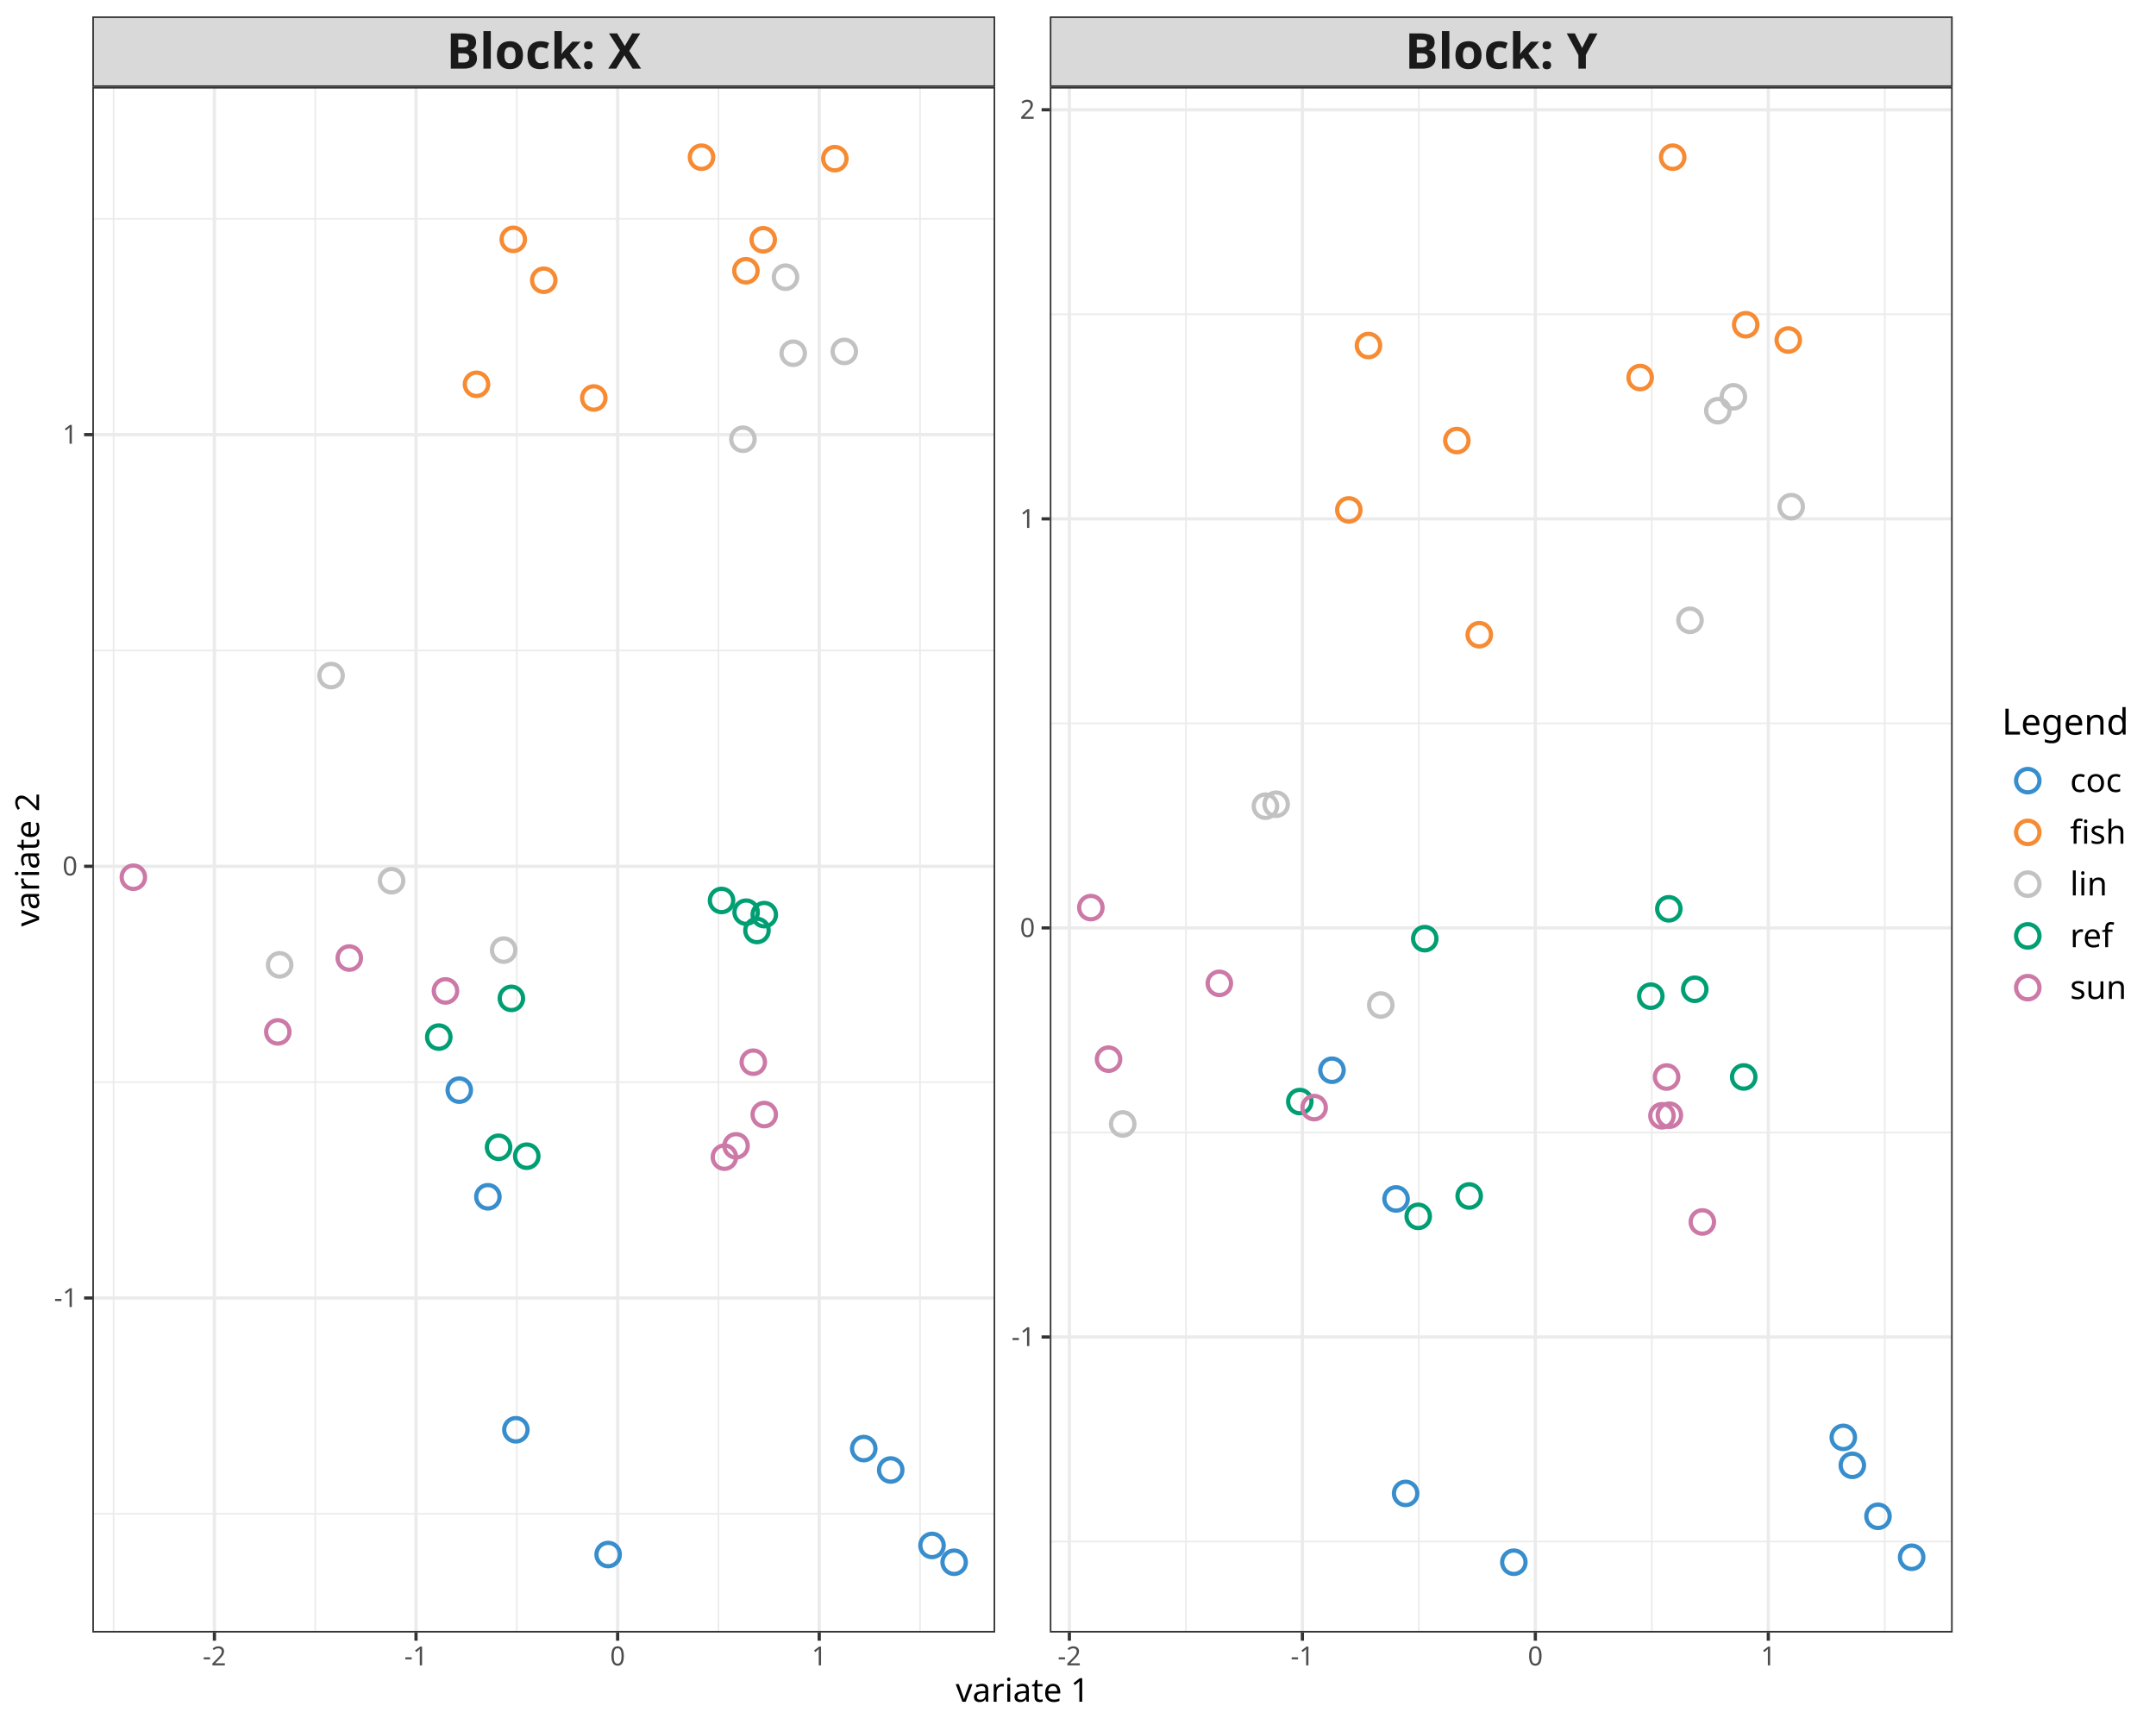
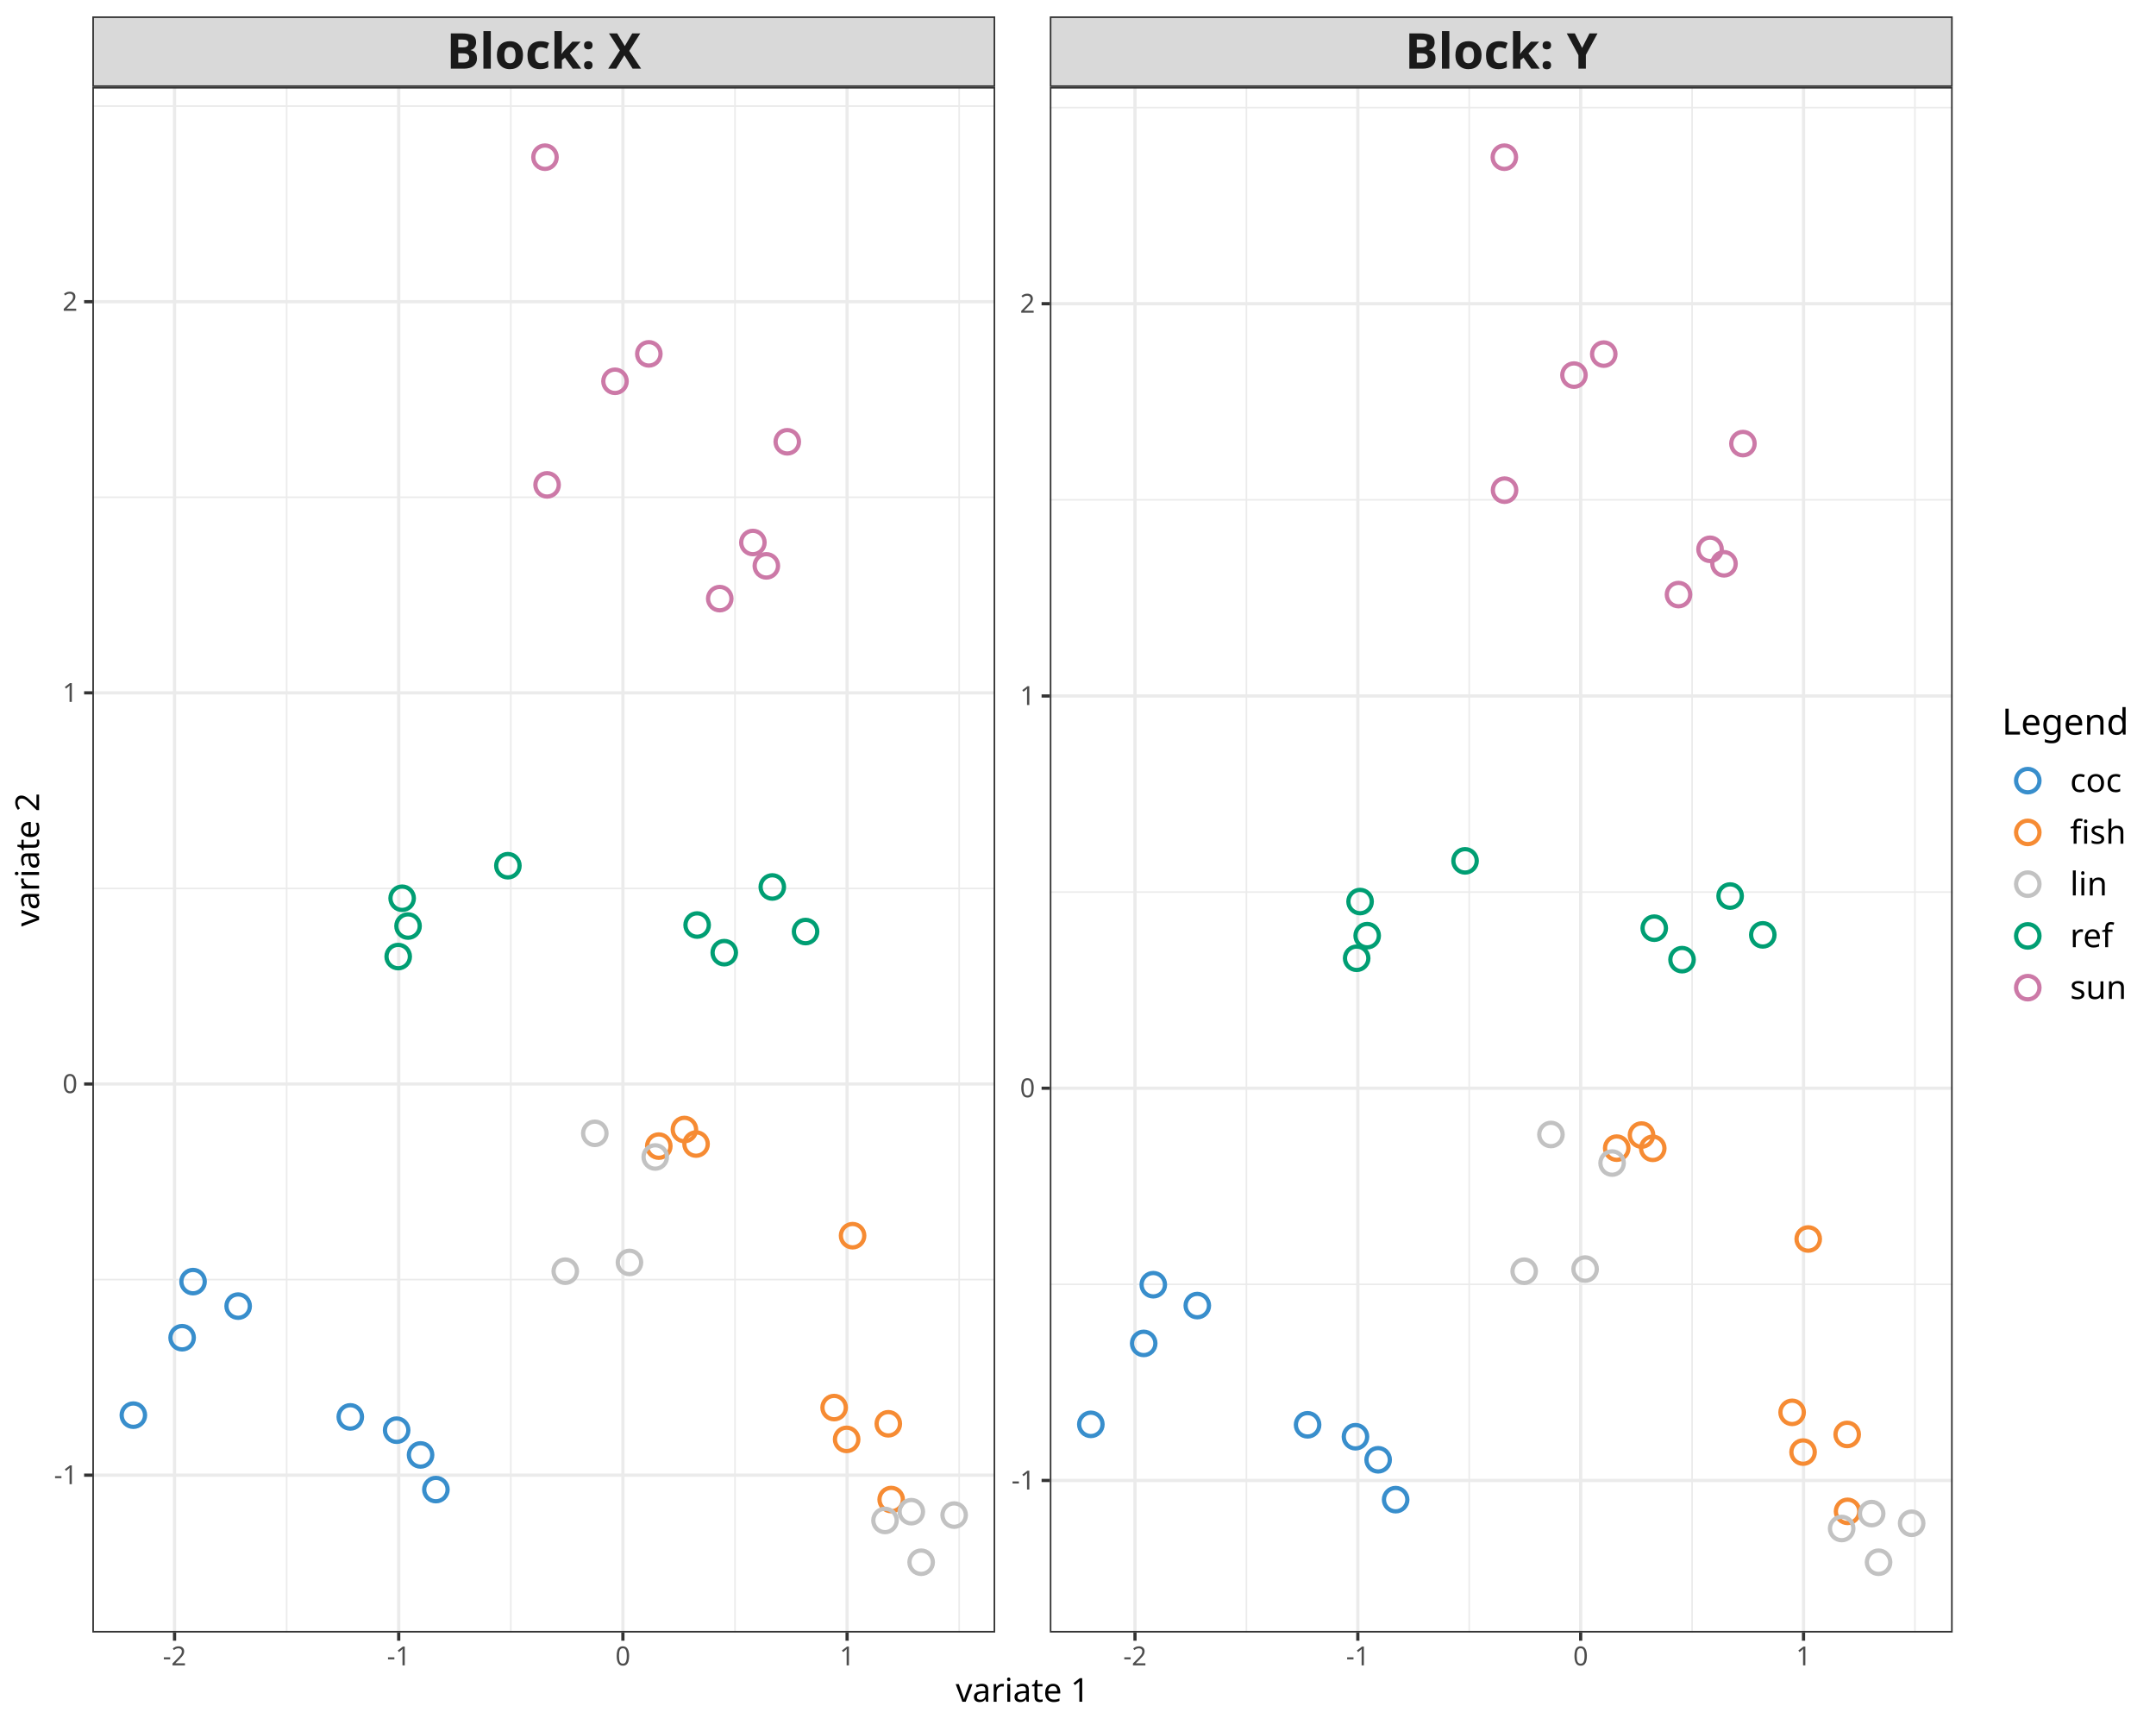
<svg xmlns="http://www.w3.org/2000/svg" class="svglite" data-engine-version="2.0" width="720.00pt" height="576.00pt" viewBox="0 0 720.00 576.00">
  <defs>
    <style type="text/css">
    .svglite line, .svglite polyline, .svglite polygon, .svglite path, .svglite rect, .svglite circle {
      fill: none;
      stroke: #000000;
      stroke-linecap: round;
      stroke-linejoin: round;
      stroke-miterlimit: 10.00;
    }
  </style>
  </defs>
  <rect width="100%" height="100%" style="stroke: none; fill: #FFFFFF;" />
  <defs>
    <clipPath id="cpMC4wMHw3MjAuMDB8MC4wMHw1NzYuMDA=">
      <rect x="0.00" y="0.00" width="720.00" height="576.00" />
    </clipPath>
  </defs>
  <g clip-path="url(#cpMC4wMHw3MjAuMDB8MC4wMHw1NzYuMDA=)">
    <rect x="0.00" y="0.00" width="720.00" height="576.00" style="stroke-width: 1.07; stroke: #FFFFFF; fill: #FFFFFF;" />
  </g>
  <defs>
    <clipPath id="cpMzAuODN8MzMyLjM1fDI5LjAzfDU0NS4xMQ==">
      <rect x="30.83" y="29.03" width="301.52" height="516.09" />
    </clipPath>
  </defs>
  <g clip-path="url(#cpMzAuODN8MzMyLjM1fDI5LjAzfDU0NS4xMQ==)">
    <rect x="30.83" y="29.03" width="301.52" height="516.09" style="stroke-width: 1.07; stroke: none; fill: #FFFFFF;" />
-     <polyline points="30.83,505.47 332.35,505.47 " style="stroke-width: 0.53; stroke: #EBEBEB; stroke-linecap: butt;" />
-     <polyline points="30.83,361.34 332.35,361.34 " style="stroke-width: 0.53; stroke: #EBEBEB; stroke-linecap: butt;" />
-     <polyline points="30.83,217.21 332.35,217.21 " style="stroke-width: 0.53; stroke: #EBEBEB; stroke-linecap: butt;" />
-     <polyline points="30.83,73.08 332.35,73.08 " style="stroke-width: 0.53; stroke: #EBEBEB; stroke-linecap: butt;" />
-     <polyline points="37.94,545.11 37.94,29.03 " style="stroke-width: 0.53; stroke: #EBEBEB; stroke-linecap: butt;" />
-     <polyline points="105.27,545.11 105.27,29.03 " style="stroke-width: 0.53; stroke: #EBEBEB; stroke-linecap: butt;" />
-     <polyline points="172.59,545.11 172.59,29.03 " style="stroke-width: 0.53; stroke: #EBEBEB; stroke-linecap: butt;" />
-     <polyline points="239.92,545.11 239.92,29.03 " style="stroke-width: 0.53; stroke: #EBEBEB; stroke-linecap: butt;" />
-     <polyline points="307.25,545.11 307.25,29.03 " style="stroke-width: 0.53; stroke: #EBEBEB; stroke-linecap: butt;" />
-     <polyline points="30.83,433.41 332.35,433.41 " style="stroke-width: 1.07; stroke: #EBEBEB; stroke-linecap: butt;" />
-     <polyline points="30.83,289.27 332.35,289.27 " style="stroke-width: 1.07; stroke: #EBEBEB; stroke-linecap: butt;" />
-     <polyline points="30.83,145.14 332.35,145.14 " style="stroke-width: 1.07; stroke: #EBEBEB; stroke-linecap: butt;" />
-     <polyline points="71.61,545.11 71.61,29.03 " style="stroke-width: 1.07; stroke: #EBEBEB; stroke-linecap: butt;" />
-     <polyline points="138.93,545.11 138.93,29.03 " style="stroke-width: 1.07; stroke: #EBEBEB; stroke-linecap: butt;" />
-     <polyline points="206.26,545.11 206.26,29.03 " style="stroke-width: 1.07; stroke: #EBEBEB; stroke-linecap: butt;" />
-     <polyline points="273.58,545.11 273.58,29.03 " style="stroke-width: 1.07; stroke: #EBEBEB; stroke-linecap: butt;" />
-     <circle cx="297.46" cy="490.85" r="3.91" style="stroke-width: 1.42; stroke: #388ECC;" />
-     <circle cx="311.25" cy="516.04" r="3.91" style="stroke-width: 1.42; stroke: #388ECC;" />
-     <circle cx="318.64" cy="521.65" r="3.91" style="stroke-width: 1.42; stroke: #388ECC;" />
-     <circle cx="288.45" cy="483.70" r="3.91" style="stroke-width: 1.42; stroke: #388ECC;" />
-     <circle cx="162.93" cy="399.62" r="3.91" style="stroke-width: 1.42; stroke: #388ECC;" />
-     <circle cx="153.38" cy="364.01" r="3.91" style="stroke-width: 1.42; stroke: #388ECC;" />
-     <circle cx="203.09" cy="519.08" r="3.91" style="stroke-width: 1.42; stroke: #388ECC;" />
-     <circle cx="172.28" cy="477.42" r="3.91" style="stroke-width: 1.42; stroke: #388ECC;" />
-     <circle cx="249.10" cy="90.41" r="3.91" style="stroke-width: 1.42; stroke: #F68B33;" />
-     <circle cx="234.27" cy="52.49" r="3.91" style="stroke-width: 1.42; stroke: #F68B33;" />
-     <circle cx="254.88" cy="80.07" r="3.91" style="stroke-width: 1.42; stroke: #F68B33;" />
-     <circle cx="278.80" cy="52.98" r="3.91" style="stroke-width: 1.42; stroke: #F68B33;" />
-     <circle cx="181.59" cy="93.58" r="3.91" style="stroke-width: 1.42; stroke: #F68B33;" />
-     <circle cx="171.41" cy="79.93" r="3.91" style="stroke-width: 1.42; stroke: #F68B33;" />
-     <circle cx="159.13" cy="128.33" r="3.91" style="stroke-width: 1.42; stroke: #F68B33;" />
-     <circle cx="198.30" cy="132.89" r="3.91" style="stroke-width: 1.42; stroke: #F68B33;" />
-     <circle cx="264.89" cy="117.95" r="3.91" style="stroke-width: 1.42; stroke: #C2C2C2;" />
-     <circle cx="248.10" cy="146.67" r="3.91" style="stroke-width: 1.42; stroke: #C2C2C2;" />
-     <circle cx="281.96" cy="117.35" r="3.91" style="stroke-width: 1.42; stroke: #C2C2C2;" />
-     <circle cx="262.32" cy="92.56" r="3.91" style="stroke-width: 1.42; stroke: #C2C2C2;" />
-     <circle cx="130.77" cy="294.08" r="3.91" style="stroke-width: 1.42; stroke: #C2C2C2;" />
-     <circle cx="110.56" cy="225.58" r="3.91" style="stroke-width: 1.42; stroke: #C2C2C2;" />
-     <circle cx="168.20" cy="317.25" r="3.91" style="stroke-width: 1.42; stroke: #C2C2C2;" />
-     <circle cx="93.39" cy="322.18" r="3.91" style="stroke-width: 1.42; stroke: #C2C2C2;" />
-     <circle cx="252.79" cy="310.70" r="3.91" style="stroke-width: 1.42; stroke: #009E73;" />
-     <circle cx="240.96" cy="300.68" r="3.91" style="stroke-width: 1.42; stroke: #009E73;" />
-     <circle cx="255.23" cy="305.41" r="3.91" style="stroke-width: 1.42; stroke: #009E73;" />
-     <circle cx="249.17" cy="304.59" r="3.91" style="stroke-width: 1.42; stroke: #009E73;" />
-     <circle cx="170.78" cy="333.37" r="3.91" style="stroke-width: 1.42; stroke: #009E73;" />
-     <circle cx="175.91" cy="386.07" r="3.91" style="stroke-width: 1.42; stroke: #009E73;" />
-     <circle cx="146.53" cy="346.30" r="3.91" style="stroke-width: 1.42; stroke: #009E73;" />
-     <circle cx="166.50" cy="383.09" r="3.91" style="stroke-width: 1.42; stroke: #009E73;" />
-     <circle cx="245.81" cy="382.61" r="3.91" style="stroke-width: 1.42; stroke: #CC79A7;" />
-     <circle cx="241.91" cy="386.39" r="3.91" style="stroke-width: 1.42; stroke: #CC79A7;" />
-     <circle cx="251.56" cy="354.68" r="3.91" style="stroke-width: 1.42; stroke: #CC79A7;" />
-     <circle cx="255.22" cy="372.17" r="3.91" style="stroke-width: 1.42; stroke: #CC79A7;" />
-     <circle cx="92.77" cy="344.56" r="3.91" style="stroke-width: 1.42; stroke: #CC79A7;" />
-     <circle cx="44.53" cy="292.92" r="3.91" style="stroke-width: 1.42; stroke: #CC79A7;" />
-     <circle cx="116.65" cy="319.90" r="3.91" style="stroke-width: 1.42; stroke: #CC79A7;" />
-     <circle cx="148.77" cy="330.88" r="3.91" style="stroke-width: 1.42; stroke: #CC79A7;" />
+     <polyline points="30.83,427.27 332.35,427.27 " style="stroke-width: 0.53; stroke: #EBEBEB; stroke-linecap: butt;" />
+     <polyline points="30.83,296.66 332.35,296.66 " style="stroke-width: 0.53; stroke: #EBEBEB; stroke-linecap: butt;" />
+     <polyline points="30.83,166.04 332.35,166.04 " style="stroke-width: 0.53; stroke: #EBEBEB; stroke-linecap: butt;" />
+     <polyline points="30.83,35.43 332.35,35.43 " style="stroke-width: 0.53; stroke: #EBEBEB; stroke-linecap: butt;" />
+     <polyline points="95.72,545.11 95.72,29.03 " style="stroke-width: 0.53; stroke: #EBEBEB; stroke-linecap: butt;" />
+     <polyline points="170.59,545.11 170.59,29.03 " style="stroke-width: 0.53; stroke: #EBEBEB; stroke-linecap: butt;" />
+     <polyline points="245.45,545.11 245.45,29.03 " style="stroke-width: 0.53; stroke: #EBEBEB; stroke-linecap: butt;" />
+     <polyline points="320.32,545.11 320.32,29.03 " style="stroke-width: 0.53; stroke: #EBEBEB; stroke-linecap: butt;" />
+     <polyline points="30.83,492.57 332.35,492.57 " style="stroke-width: 1.07; stroke: #EBEBEB; stroke-linecap: butt;" />
+     <polyline points="30.83,361.96 332.35,361.96 " style="stroke-width: 1.07; stroke: #EBEBEB; stroke-linecap: butt;" />
+     <polyline points="30.83,231.35 332.35,231.35 " style="stroke-width: 1.07; stroke: #EBEBEB; stroke-linecap: butt;" />
+     <polyline points="30.83,100.74 332.35,100.74 " style="stroke-width: 1.07; stroke: #EBEBEB; stroke-linecap: butt;" />
+     <polyline points="58.29,545.11 58.29,29.03 " style="stroke-width: 1.07; stroke: #EBEBEB; stroke-linecap: butt;" />
+     <polyline points="133.15,545.11 133.15,29.03 " style="stroke-width: 1.07; stroke: #EBEBEB; stroke-linecap: butt;" />
+     <polyline points="208.02,545.11 208.02,29.03 " style="stroke-width: 1.07; stroke: #EBEBEB; stroke-linecap: butt;" />
+     <polyline points="282.89,545.11 282.89,29.03 " style="stroke-width: 1.07; stroke: #EBEBEB; stroke-linecap: butt;" />
+     <circle cx="140.45" cy="485.82" r="3.91" style="stroke-width: 1.42; stroke: #388ECC;" />
+     <circle cx="132.46" cy="477.56" r="3.91" style="stroke-width: 1.42; stroke: #388ECC;" />
+     <circle cx="116.98" cy="473.12" r="3.91" style="stroke-width: 1.42; stroke: #388ECC;" />
+     <circle cx="145.57" cy="497.39" r="3.91" style="stroke-width: 1.42; stroke: #388ECC;" />
+     <circle cx="60.82" cy="446.68" r="3.91" style="stroke-width: 1.42; stroke: #388ECC;" />
+     <circle cx="79.53" cy="436.13" r="3.91" style="stroke-width: 1.42; stroke: #388ECC;" />
+     <circle cx="44.53" cy="472.54" r="3.91" style="stroke-width: 1.42; stroke: #388ECC;" />
+     <circle cx="64.47" cy="427.95" r="3.91" style="stroke-width: 1.42; stroke: #388ECC;" />
+     <circle cx="278.56" cy="470.01" r="3.91" style="stroke-width: 1.42; stroke: #F68B33;" />
+     <circle cx="296.65" cy="475.42" r="3.91" style="stroke-width: 1.42; stroke: #F68B33;" />
+     <circle cx="282.74" cy="480.63" r="3.91" style="stroke-width: 1.42; stroke: #F68B33;" />
+     <circle cx="297.61" cy="500.72" r="3.91" style="stroke-width: 1.42; stroke: #F68B33;" />
+     <circle cx="220.01" cy="382.70" r="3.91" style="stroke-width: 1.42; stroke: #F68B33;" />
+     <circle cx="232.45" cy="382.01" r="3.91" style="stroke-width: 1.42; stroke: #F68B33;" />
+     <circle cx="228.56" cy="377.16" r="3.91" style="stroke-width: 1.42; stroke: #F68B33;" />
+     <circle cx="284.72" cy="412.61" r="3.91" style="stroke-width: 1.42; stroke: #F68B33;" />
+     <circle cx="304.34" cy="504.77" r="3.91" style="stroke-width: 1.42; stroke: #C2C2C2;" />
+     <circle cx="295.55" cy="507.70" r="3.91" style="stroke-width: 1.42; stroke: #C2C2C2;" />
+     <circle cx="307.62" cy="521.65" r="3.91" style="stroke-width: 1.42; stroke: #C2C2C2;" />
+     <circle cx="318.64" cy="505.91" r="3.91" style="stroke-width: 1.42; stroke: #C2C2C2;" />
+     <circle cx="218.82" cy="386.33" r="3.91" style="stroke-width: 1.42; stroke: #C2C2C2;" />
+     <circle cx="210.21" cy="421.54" r="3.91" style="stroke-width: 1.42; stroke: #C2C2C2;" />
+     <circle cx="188.77" cy="424.47" r="3.91" style="stroke-width: 1.42; stroke: #C2C2C2;" />
+     <circle cx="198.64" cy="378.43" r="3.91" style="stroke-width: 1.42; stroke: #C2C2C2;" />
+     <circle cx="257.91" cy="296.17" r="3.91" style="stroke-width: 1.42; stroke: #009E73;" />
+     <circle cx="241.87" cy="318.11" r="3.91" style="stroke-width: 1.42; stroke: #009E73;" />
+     <circle cx="269.02" cy="311.06" r="3.91" style="stroke-width: 1.42; stroke: #009E73;" />
+     <circle cx="232.81" cy="308.88" r="3.91" style="stroke-width: 1.42; stroke: #009E73;" />
+     <circle cx="136.27" cy="309.22" r="3.91" style="stroke-width: 1.42; stroke: #009E73;" />
+     <circle cx="132.98" cy="319.41" r="3.91" style="stroke-width: 1.42; stroke: #009E73;" />
+     <circle cx="169.61" cy="289.07" r="3.91" style="stroke-width: 1.42; stroke: #009E73;" />
+     <circle cx="134.30" cy="299.94" r="3.91" style="stroke-width: 1.42; stroke: #009E73;" />
+     <circle cx="255.92" cy="188.95" r="3.91" style="stroke-width: 1.42; stroke: #CC79A7;" />
+     <circle cx="240.36" cy="199.89" r="3.91" style="stroke-width: 1.42; stroke: #CC79A7;" />
+     <circle cx="262.91" cy="147.52" r="3.91" style="stroke-width: 1.42; stroke: #CC79A7;" />
+     <circle cx="251.43" cy="181.15" r="3.91" style="stroke-width: 1.42; stroke: #CC79A7;" />
+     <circle cx="205.38" cy="127.32" r="3.91" style="stroke-width: 1.42; stroke: #CC79A7;" />
+     <circle cx="182.00" cy="52.49" r="3.91" style="stroke-width: 1.42; stroke: #CC79A7;" />
+     <circle cx="182.70" cy="161.90" r="3.91" style="stroke-width: 1.42; stroke: #CC79A7;" />
+     <circle cx="216.68" cy="118.16" r="3.91" style="stroke-width: 1.42; stroke: #CC79A7;" />
    <rect x="30.83" y="29.03" width="301.52" height="516.09" style="stroke-width: 1.07; stroke: #333333;" />
  </g>
  <g clip-path="url(#cpMC4wMHw3MjAuMDB8MC4wMHw1NzYuMDA=)">
</g>
  <defs>
    <clipPath id="cpMzUwLjU4fDY1Mi4xMHwyOS4wM3w1NDUuMTE=">
      <rect x="350.58" y="29.03" width="301.52" height="516.09" />
    </clipPath>
  </defs>
  <g clip-path="url(#cpMzUwLjU4fDY1Mi4xMHwyOS4wM3w1NDUuMTE=)">
    <rect x="350.58" y="29.03" width="301.52" height="516.09" style="stroke-width: 1.07; stroke: none; fill: #FFFFFF;" />
-     <polyline points="350.58,514.74 652.10,514.74 " style="stroke-width: 0.53; stroke: #EBEBEB; stroke-linecap: butt;" />
-     <polyline points="350.58,378.14 652.10,378.14 " style="stroke-width: 0.53; stroke: #EBEBEB; stroke-linecap: butt;" />
-     <polyline points="350.58,241.54 652.10,241.54 " style="stroke-width: 0.53; stroke: #EBEBEB; stroke-linecap: butt;" />
-     <polyline points="350.58,104.95 652.10,104.95 " style="stroke-width: 0.53; stroke: #EBEBEB; stroke-linecap: butt;" />
-     <polyline points="396.03,545.11 396.03,29.03 " style="stroke-width: 0.53; stroke: #EBEBEB; stroke-linecap: butt;" />
-     <polyline points="473.83,545.11 473.83,29.03 " style="stroke-width: 0.53; stroke: #EBEBEB; stroke-linecap: butt;" />
-     <polyline points="551.63,545.11 551.63,29.03 " style="stroke-width: 0.53; stroke: #EBEBEB; stroke-linecap: butt;" />
-     <polyline points="629.43,545.11 629.43,29.03 " style="stroke-width: 0.53; stroke: #EBEBEB; stroke-linecap: butt;" />
-     <polyline points="350.58,446.44 652.10,446.44 " style="stroke-width: 1.07; stroke: #EBEBEB; stroke-linecap: butt;" />
-     <polyline points="350.58,309.84 652.10,309.84 " style="stroke-width: 1.07; stroke: #EBEBEB; stroke-linecap: butt;" />
-     <polyline points="350.58,173.25 652.10,173.25 " style="stroke-width: 1.07; stroke: #EBEBEB; stroke-linecap: butt;" />
-     <polyline points="350.58,36.65 652.10,36.65 " style="stroke-width: 1.07; stroke: #EBEBEB; stroke-linecap: butt;" />
-     <polyline points="357.12,545.11 357.12,29.03 " style="stroke-width: 1.07; stroke: #EBEBEB; stroke-linecap: butt;" />
-     <polyline points="434.93,545.11 434.93,29.03 " style="stroke-width: 1.07; stroke: #EBEBEB; stroke-linecap: butt;" />
-     <polyline points="512.73,545.11 512.73,29.03 " style="stroke-width: 1.07; stroke: #EBEBEB; stroke-linecap: butt;" />
-     <polyline points="590.53,545.11 590.53,29.03 " style="stroke-width: 1.07; stroke: #EBEBEB; stroke-linecap: butt;" />
-     <circle cx="618.59" cy="489.29" r="3.91" style="stroke-width: 1.42; stroke: #388ECC;" />
-     <circle cx="627.16" cy="506.31" r="3.91" style="stroke-width: 1.42; stroke: #388ECC;" />
-     <circle cx="638.40" cy="519.99" r="3.91" style="stroke-width: 1.42; stroke: #388ECC;" />
-     <circle cx="615.57" cy="479.96" r="3.91" style="stroke-width: 1.42; stroke: #388ECC;" />
-     <circle cx="466.22" cy="400.34" r="3.91" style="stroke-width: 1.42; stroke: #388ECC;" />
-     <circle cx="444.82" cy="357.37" r="3.91" style="stroke-width: 1.42; stroke: #388ECC;" />
-     <circle cx="505.55" cy="521.65" r="3.91" style="stroke-width: 1.42; stroke: #388ECC;" />
-     <circle cx="469.41" cy="498.67" r="3.91" style="stroke-width: 1.42; stroke: #388ECC;" />
-     <circle cx="547.73" cy="126.07" r="3.91" style="stroke-width: 1.42; stroke: #F68B33;" />
-     <circle cx="558.60" cy="52.49" r="3.91" style="stroke-width: 1.42; stroke: #F68B33;" />
-     <circle cx="582.98" cy="108.44" r="3.91" style="stroke-width: 1.42; stroke: #F68B33;" />
-     <circle cx="597.20" cy="113.54" r="3.91" style="stroke-width: 1.42; stroke: #F68B33;" />
-     <circle cx="486.52" cy="147.11" r="3.91" style="stroke-width: 1.42; stroke: #F68B33;" />
-     <circle cx="457.00" cy="115.38" r="3.91" style="stroke-width: 1.42; stroke: #F68B33;" />
-     <circle cx="450.44" cy="170.26" r="3.91" style="stroke-width: 1.42; stroke: #F68B33;" />
-     <circle cx="494.01" cy="211.94" r="3.91" style="stroke-width: 1.42; stroke: #F68B33;" />
-     <circle cx="573.67" cy="137.14" r="3.91" style="stroke-width: 1.42; stroke: #C2C2C2;" />
-     <circle cx="564.38" cy="207.13" r="3.91" style="stroke-width: 1.42; stroke: #C2C2C2;" />
-     <circle cx="598.17" cy="169.18" r="3.91" style="stroke-width: 1.42; stroke: #C2C2C2;" />
-     <circle cx="578.86" cy="132.50" r="3.91" style="stroke-width: 1.42; stroke: #C2C2C2;" />
-     <circle cx="426.17" cy="268.54" r="3.91" style="stroke-width: 1.42; stroke: #C2C2C2;" />
-     <circle cx="422.59" cy="269.20" r="3.91" style="stroke-width: 1.42; stroke: #C2C2C2;" />
-     <circle cx="461.11" cy="335.59" r="3.91" style="stroke-width: 1.42; stroke: #C2C2C2;" />
-     <circle cx="374.93" cy="375.30" r="3.91" style="stroke-width: 1.42; stroke: #C2C2C2;" />
-     <circle cx="582.32" cy="359.61" r="3.91" style="stroke-width: 1.42; stroke: #009E73;" />
-     <circle cx="551.29" cy="332.63" r="3.91" style="stroke-width: 1.42; stroke: #009E73;" />
-     <circle cx="557.31" cy="303.46" r="3.91" style="stroke-width: 1.42; stroke: #009E73;" />
-     <circle cx="565.97" cy="330.33" r="3.91" style="stroke-width: 1.42; stroke: #009E73;" />
-     <circle cx="475.80" cy="313.43" r="3.91" style="stroke-width: 1.42; stroke: #009E73;" />
-     <circle cx="490.64" cy="399.35" r="3.91" style="stroke-width: 1.42; stroke: #009E73;" />
-     <circle cx="434.07" cy="367.82" r="3.91" style="stroke-width: 1.42; stroke: #009E73;" />
-     <circle cx="473.62" cy="406.15" r="3.91" style="stroke-width: 1.42; stroke: #009E73;" />
-     <circle cx="556.56" cy="359.63" r="3.91" style="stroke-width: 1.42; stroke: #CC79A7;" />
-     <circle cx="557.49" cy="372.38" r="3.91" style="stroke-width: 1.42; stroke: #CC79A7;" />
-     <circle cx="568.50" cy="408.03" r="3.91" style="stroke-width: 1.42; stroke: #CC79A7;" />
-     <circle cx="555.02" cy="372.57" r="3.91" style="stroke-width: 1.42; stroke: #CC79A7;" />
-     <circle cx="370.20" cy="353.67" r="3.91" style="stroke-width: 1.42; stroke: #CC79A7;" />
-     <circle cx="364.29" cy="303.06" r="3.91" style="stroke-width: 1.42; stroke: #CC79A7;" />
-     <circle cx="407.20" cy="328.35" r="3.91" style="stroke-width: 1.42; stroke: #CC79A7;" />
-     <circle cx="438.86" cy="369.84" r="3.91" style="stroke-width: 1.42; stroke: #CC79A7;" />
+     <polyline points="350.58,428.85 652.10,428.85 " style="stroke-width: 0.53; stroke: #EBEBEB; stroke-linecap: butt;" />
+     <polyline points="350.58,297.88 652.10,297.88 " style="stroke-width: 0.53; stroke: #EBEBEB; stroke-linecap: butt;" />
+     <polyline points="350.58,166.90 652.10,166.90 " style="stroke-width: 0.53; stroke: #EBEBEB; stroke-linecap: butt;" />
+     <polyline points="350.58,35.92 652.10,35.92 " style="stroke-width: 0.53; stroke: #EBEBEB; stroke-linecap: butt;" />
+     <polyline points="416.24,545.11 416.24,29.03 " style="stroke-width: 0.53; stroke: #EBEBEB; stroke-linecap: butt;" />
+     <polyline points="490.66,545.11 490.66,29.03 " style="stroke-width: 0.53; stroke: #EBEBEB; stroke-linecap: butt;" />
+     <polyline points="565.08,545.11 565.08,29.03 " style="stroke-width: 0.53; stroke: #EBEBEB; stroke-linecap: butt;" />
+     <polyline points="639.50,545.11 639.50,29.03 " style="stroke-width: 0.53; stroke: #EBEBEB; stroke-linecap: butt;" />
+     <polyline points="350.58,494.34 652.10,494.34 " style="stroke-width: 1.07; stroke: #EBEBEB; stroke-linecap: butt;" />
+     <polyline points="350.58,363.37 652.10,363.37 " style="stroke-width: 1.07; stroke: #EBEBEB; stroke-linecap: butt;" />
+     <polyline points="350.58,232.39 652.10,232.39 " style="stroke-width: 1.07; stroke: #EBEBEB; stroke-linecap: butt;" />
+     <polyline points="350.58,101.41 652.10,101.41 " style="stroke-width: 1.07; stroke: #EBEBEB; stroke-linecap: butt;" />
+     <polyline points="379.03,545.11 379.03,29.03 " style="stroke-width: 1.07; stroke: #EBEBEB; stroke-linecap: butt;" />
+     <polyline points="453.45,545.11 453.45,29.03 " style="stroke-width: 1.07; stroke: #EBEBEB; stroke-linecap: butt;" />
+     <polyline points="527.87,545.11 527.87,29.03 " style="stroke-width: 1.07; stroke: #EBEBEB; stroke-linecap: butt;" />
+     <polyline points="602.29,545.11 602.29,29.03 " style="stroke-width: 1.07; stroke: #EBEBEB; stroke-linecap: butt;" />
+     <circle cx="460.23" cy="487.44" r="3.91" style="stroke-width: 1.42; stroke: #388ECC;" />
+     <circle cx="452.66" cy="479.74" r="3.91" style="stroke-width: 1.42; stroke: #388ECC;" />
+     <circle cx="436.67" cy="475.76" r="3.91" style="stroke-width: 1.42; stroke: #388ECC;" />
+     <circle cx="466.08" cy="500.75" r="3.91" style="stroke-width: 1.42; stroke: #388ECC;" />
+     <circle cx="381.94" cy="448.58" r="3.91" style="stroke-width: 1.42; stroke: #388ECC;" />
+     <circle cx="399.84" cy="435.95" r="3.91" style="stroke-width: 1.42; stroke: #388ECC;" />
+     <circle cx="364.29" cy="475.61" r="3.91" style="stroke-width: 1.42; stroke: #388ECC;" />
+     <circle cx="385.14" cy="428.98" r="3.91" style="stroke-width: 1.42; stroke: #388ECC;" />
+     <circle cx="598.48" cy="471.60" r="3.91" style="stroke-width: 1.42; stroke: #F68B33;" />
+     <circle cx="616.87" cy="478.98" r="3.91" style="stroke-width: 1.42; stroke: #F68B33;" />
+     <circle cx="602.14" cy="484.87" r="3.91" style="stroke-width: 1.42; stroke: #F68B33;" />
+     <circle cx="617.00" cy="504.66" r="3.91" style="stroke-width: 1.42; stroke: #F68B33;" />
+     <circle cx="539.91" cy="383.38" r="3.91" style="stroke-width: 1.42; stroke: #F68B33;" />
+     <circle cx="551.94" cy="383.44" r="3.91" style="stroke-width: 1.42; stroke: #F68B33;" />
+     <circle cx="548.19" cy="379.01" r="3.91" style="stroke-width: 1.42; stroke: #F68B33;" />
+     <circle cx="603.86" cy="413.72" r="3.91" style="stroke-width: 1.42; stroke: #F68B33;" />
+     <circle cx="625.04" cy="505.41" r="3.91" style="stroke-width: 1.42; stroke: #C2C2C2;" />
+     <circle cx="615.03" cy="510.39" r="3.91" style="stroke-width: 1.42; stroke: #C2C2C2;" />
+     <circle cx="627.35" cy="521.65" r="3.91" style="stroke-width: 1.42; stroke: #C2C2C2;" />
+     <circle cx="638.40" cy="508.64" r="3.91" style="stroke-width: 1.42; stroke: #C2C2C2;" />
+     <circle cx="538.36" cy="388.36" r="3.91" style="stroke-width: 1.42; stroke: #C2C2C2;" />
+     <circle cx="529.35" cy="423.76" r="3.91" style="stroke-width: 1.42; stroke: #C2C2C2;" />
+     <circle cx="509.00" cy="424.48" r="3.91" style="stroke-width: 1.42; stroke: #C2C2C2;" />
+     <circle cx="517.94" cy="378.82" r="3.91" style="stroke-width: 1.42; stroke: #C2C2C2;" />
+     <circle cx="577.78" cy="299.20" r="3.91" style="stroke-width: 1.42; stroke: #009E73;" />
+     <circle cx="561.72" cy="320.44" r="3.91" style="stroke-width: 1.42; stroke: #009E73;" />
+     <circle cx="588.69" cy="312.16" r="3.91" style="stroke-width: 1.42; stroke: #009E73;" />
+     <circle cx="552.44" cy="309.93" r="3.91" style="stroke-width: 1.42; stroke: #009E73;" />
+     <circle cx="456.57" cy="312.43" r="3.91" style="stroke-width: 1.42; stroke: #009E73;" />
+     <circle cx="453.06" cy="319.98" r="3.91" style="stroke-width: 1.42; stroke: #009E73;" />
+     <circle cx="489.26" cy="287.45" r="3.91" style="stroke-width: 1.42; stroke: #009E73;" />
+     <circle cx="454.20" cy="301.04" r="3.91" style="stroke-width: 1.42; stroke: #009E73;" />
+     <circle cx="575.74" cy="188.26" r="3.91" style="stroke-width: 1.42; stroke: #CC79A7;" />
+     <circle cx="560.54" cy="198.54" r="3.91" style="stroke-width: 1.42; stroke: #CC79A7;" />
+     <circle cx="582.06" cy="148.12" r="3.91" style="stroke-width: 1.42; stroke: #CC79A7;" />
+     <circle cx="571.07" cy="183.42" r="3.91" style="stroke-width: 1.42; stroke: #CC79A7;" />
+     <circle cx="525.63" cy="125.25" r="3.91" style="stroke-width: 1.42; stroke: #CC79A7;" />
+     <circle cx="502.38" cy="52.49" r="3.91" style="stroke-width: 1.42; stroke: #CC79A7;" />
+     <circle cx="502.45" cy="163.67" r="3.91" style="stroke-width: 1.42; stroke: #CC79A7;" />
+     <circle cx="535.58" cy="118.24" r="3.91" style="stroke-width: 1.42; stroke: #CC79A7;" />
    <rect x="350.58" y="29.03" width="301.52" height="516.09" style="stroke-width: 1.07; stroke: #333333;" />
  </g>
  <g clip-path="url(#cpMC4wMHw3MjAuMDB8MC4wMHw1NzYuMDA=)">
</g>
  <defs>
    <clipPath id="cpMzAuODN8MzMyLjM1fDUuNDh8MjkuMDM=">
      <rect x="30.83" y="5.48" width="301.52" height="23.55" />
    </clipPath>
  </defs>
  <g clip-path="url(#cpMzAuODN8MzMyLjM1fDUuNDh8MjkuMDM=)">
    <rect x="30.83" y="5.48" width="301.52" height="23.55" style="stroke-width: 1.07; stroke: #333333; fill: #D9D9D9;" />
    <text x="181.59" y="22.93" text-anchor="middle" style="font-size: 16.50px; font-weight: bold; fill: #1A1A1A; font-family: sans;" textLength="60.54px" lengthAdjust="spacingAndGlyphs">Block: X</text>
  </g>
  <g clip-path="url(#cpMC4wMHw3MjAuMDB8MC4wMHw1NzYuMDA=)">
</g>
  <defs>
    <clipPath id="cpMzUwLjU4fDY1Mi4xMHw1LjQ4fDI5LjAz">
      <rect x="350.58" y="5.48" width="301.52" height="23.55" />
    </clipPath>
  </defs>
  <g clip-path="url(#cpMzUwLjU4fDY1Mi4xMHw1LjQ4fDI5LjAz)">
    <rect x="350.58" y="5.48" width="301.52" height="23.55" style="stroke-width: 1.07; stroke: #333333; fill: #D9D9D9;" />
    <text x="501.34" y="22.93" text-anchor="middle" style="font-size: 16.50px; font-weight: bold; fill: #1A1A1A; font-family: sans;" textLength="60.54px" lengthAdjust="spacingAndGlyphs">Block: Y</text>
  </g>
  <g clip-path="url(#cpMC4wMHw3MjAuMDB8MC4wMHw1NzYuMDA=)">
-     <polyline points="71.61,547.85 71.61,545.11 " style="stroke-width: 1.07; stroke: #333333; stroke-linecap: butt;" />
-     <polyline points="138.93,547.85 138.93,545.11 " style="stroke-width: 1.07; stroke: #333333; stroke-linecap: butt;" />
-     <polyline points="206.26,547.85 206.26,545.11 " style="stroke-width: 1.07; stroke: #333333; stroke-linecap: butt;" />
-     <polyline points="273.58,547.85 273.58,545.11 " style="stroke-width: 1.07; stroke: #333333; stroke-linecap: butt;" />
-     <text x="71.61" y="556.10" text-anchor="middle" style="font-size: 8.80px; fill: #4D4D4D; font-family: sans;" textLength="7.82px" lengthAdjust="spacingAndGlyphs">-2</text>
-     <text x="138.93" y="556.10" text-anchor="middle" style="font-size: 8.80px; fill: #4D4D4D; font-family: sans;" textLength="7.82px" lengthAdjust="spacingAndGlyphs">-1</text>
-     <text x="206.26" y="556.10" text-anchor="middle" style="font-size: 8.80px; fill: #4D4D4D; font-family: sans;" textLength="4.89px" lengthAdjust="spacingAndGlyphs">0</text>
-     <text x="273.58" y="556.10" text-anchor="middle" style="font-size: 8.80px; fill: #4D4D4D; font-family: sans;" textLength="4.89px" lengthAdjust="spacingAndGlyphs">1</text>
-     <polyline points="357.12,547.85 357.12,545.11 " style="stroke-width: 1.07; stroke: #333333; stroke-linecap: butt;" />
-     <polyline points="434.93,547.85 434.93,545.11 " style="stroke-width: 1.07; stroke: #333333; stroke-linecap: butt;" />
-     <polyline points="512.73,547.85 512.73,545.11 " style="stroke-width: 1.07; stroke: #333333; stroke-linecap: butt;" />
-     <polyline points="590.53,547.85 590.53,545.11 " style="stroke-width: 1.07; stroke: #333333; stroke-linecap: butt;" />
-     <text x="357.12" y="556.10" text-anchor="middle" style="font-size: 8.80px; fill: #4D4D4D; font-family: sans;" textLength="7.82px" lengthAdjust="spacingAndGlyphs">-2</text>
-     <text x="434.93" y="556.10" text-anchor="middle" style="font-size: 8.80px; fill: #4D4D4D; font-family: sans;" textLength="7.82px" lengthAdjust="spacingAndGlyphs">-1</text>
-     <text x="512.73" y="556.10" text-anchor="middle" style="font-size: 8.80px; fill: #4D4D4D; font-family: sans;" textLength="4.89px" lengthAdjust="spacingAndGlyphs">0</text>
-     <text x="590.53" y="556.10" text-anchor="middle" style="font-size: 8.80px; fill: #4D4D4D; font-family: sans;" textLength="4.89px" lengthAdjust="spacingAndGlyphs">1</text>
-     <text x="345.65" y="449.47" text-anchor="end" style="font-size: 8.80px; fill: #4D4D4D; font-family: sans;" textLength="7.82px" lengthAdjust="spacingAndGlyphs">-1</text>
-     <text x="345.65" y="312.87" text-anchor="end" style="font-size: 8.80px; fill: #4D4D4D; font-family: sans;" textLength="4.89px" lengthAdjust="spacingAndGlyphs">0</text>
-     <text x="345.65" y="176.27" text-anchor="end" style="font-size: 8.80px; fill: #4D4D4D; font-family: sans;" textLength="4.89px" lengthAdjust="spacingAndGlyphs">1</text>
-     <text x="345.65" y="39.68" text-anchor="end" style="font-size: 8.80px; fill: #4D4D4D; font-family: sans;" textLength="4.89px" lengthAdjust="spacingAndGlyphs">2</text>
-     <polyline points="347.84,446.44 350.58,446.44 " style="stroke-width: 1.07; stroke: #333333; stroke-linecap: butt;" />
-     <polyline points="347.84,309.84 350.58,309.84 " style="stroke-width: 1.07; stroke: #333333; stroke-linecap: butt;" />
-     <polyline points="347.84,173.25 350.58,173.25 " style="stroke-width: 1.07; stroke: #333333; stroke-linecap: butt;" />
-     <polyline points="347.84,36.65 350.58,36.65 " style="stroke-width: 1.07; stroke: #333333; stroke-linecap: butt;" />
-     <text x="25.90" y="436.44" text-anchor="end" style="font-size: 8.80px; fill: #4D4D4D; font-family: sans;" textLength="7.82px" lengthAdjust="spacingAndGlyphs">-1</text>
-     <text x="25.90" y="292.30" text-anchor="end" style="font-size: 8.80px; fill: #4D4D4D; font-family: sans;" textLength="4.89px" lengthAdjust="spacingAndGlyphs">0</text>
-     <text x="25.90" y="148.17" text-anchor="end" style="font-size: 8.80px; fill: #4D4D4D; font-family: sans;" textLength="4.89px" lengthAdjust="spacingAndGlyphs">1</text>
-     <polyline points="28.09,433.41 30.83,433.41 " style="stroke-width: 1.07; stroke: #333333; stroke-linecap: butt;" />
-     <polyline points="28.09,289.27 30.83,289.27 " style="stroke-width: 1.07; stroke: #333333; stroke-linecap: butt;" />
-     <polyline points="28.09,145.14 30.83,145.14 " style="stroke-width: 1.07; stroke: #333333; stroke-linecap: butt;" />
+     <polyline points="58.29,547.85 58.29,545.11 " style="stroke-width: 1.07; stroke: #333333; stroke-linecap: butt;" />
+     <polyline points="133.15,547.85 133.15,545.11 " style="stroke-width: 1.07; stroke: #333333; stroke-linecap: butt;" />
+     <polyline points="208.02,547.85 208.02,545.11 " style="stroke-width: 1.07; stroke: #333333; stroke-linecap: butt;" />
+     <polyline points="282.89,547.85 282.89,545.11 " style="stroke-width: 1.07; stroke: #333333; stroke-linecap: butt;" />
+     <text x="58.29" y="556.10" text-anchor="middle" style="font-size: 8.80px; fill: #4D4D4D; font-family: sans;" textLength="7.82px" lengthAdjust="spacingAndGlyphs">-2</text>
+     <text x="133.15" y="556.10" text-anchor="middle" style="font-size: 8.80px; fill: #4D4D4D; font-family: sans;" textLength="7.82px" lengthAdjust="spacingAndGlyphs">-1</text>
+     <text x="208.02" y="556.10" text-anchor="middle" style="font-size: 8.80px; fill: #4D4D4D; font-family: sans;" textLength="4.89px" lengthAdjust="spacingAndGlyphs">0</text>
+     <text x="282.89" y="556.10" text-anchor="middle" style="font-size: 8.80px; fill: #4D4D4D; font-family: sans;" textLength="4.89px" lengthAdjust="spacingAndGlyphs">1</text>
+     <polyline points="379.03,547.85 379.03,545.11 " style="stroke-width: 1.07; stroke: #333333; stroke-linecap: butt;" />
+     <polyline points="453.45,547.85 453.45,545.11 " style="stroke-width: 1.07; stroke: #333333; stroke-linecap: butt;" />
+     <polyline points="527.87,547.85 527.87,545.11 " style="stroke-width: 1.07; stroke: #333333; stroke-linecap: butt;" />
+     <polyline points="602.29,547.85 602.29,545.11 " style="stroke-width: 1.07; stroke: #333333; stroke-linecap: butt;" />
+     <text x="379.03" y="556.10" text-anchor="middle" style="font-size: 8.80px; fill: #4D4D4D; font-family: sans;" textLength="7.82px" lengthAdjust="spacingAndGlyphs">-2</text>
+     <text x="453.45" y="556.10" text-anchor="middle" style="font-size: 8.80px; fill: #4D4D4D; font-family: sans;" textLength="7.82px" lengthAdjust="spacingAndGlyphs">-1</text>
+     <text x="527.87" y="556.10" text-anchor="middle" style="font-size: 8.80px; fill: #4D4D4D; font-family: sans;" textLength="4.89px" lengthAdjust="spacingAndGlyphs">0</text>
+     <text x="602.29" y="556.10" text-anchor="middle" style="font-size: 8.80px; fill: #4D4D4D; font-family: sans;" textLength="4.89px" lengthAdjust="spacingAndGlyphs">1</text>
+     <text x="345.65" y="497.37" text-anchor="end" style="font-size: 8.80px; fill: #4D4D4D; font-family: sans;" textLength="7.82px" lengthAdjust="spacingAndGlyphs">-1</text>
+     <text x="345.65" y="366.39" text-anchor="end" style="font-size: 8.80px; fill: #4D4D4D; font-family: sans;" textLength="4.89px" lengthAdjust="spacingAndGlyphs">0</text>
+     <text x="345.65" y="235.42" text-anchor="end" style="font-size: 8.80px; fill: #4D4D4D; font-family: sans;" textLength="4.89px" lengthAdjust="spacingAndGlyphs">1</text>
+     <text x="345.65" y="104.44" text-anchor="end" style="font-size: 8.80px; fill: #4D4D4D; font-family: sans;" textLength="4.89px" lengthAdjust="spacingAndGlyphs">2</text>
+     <polyline points="347.84,494.34 350.58,494.34 " style="stroke-width: 1.07; stroke: #333333; stroke-linecap: butt;" />
+     <polyline points="347.84,363.37 350.58,363.37 " style="stroke-width: 1.07; stroke: #333333; stroke-linecap: butt;" />
+     <polyline points="347.84,232.39 350.58,232.39 " style="stroke-width: 1.07; stroke: #333333; stroke-linecap: butt;" />
+     <polyline points="347.84,101.41 350.58,101.41 " style="stroke-width: 1.07; stroke: #333333; stroke-linecap: butt;" />
+     <text x="25.90" y="495.60" text-anchor="end" style="font-size: 8.80px; fill: #4D4D4D; font-family: sans;" textLength="7.82px" lengthAdjust="spacingAndGlyphs">-1</text>
+     <text x="25.90" y="364.99" text-anchor="end" style="font-size: 8.80px; fill: #4D4D4D; font-family: sans;" textLength="4.89px" lengthAdjust="spacingAndGlyphs">0</text>
+     <text x="25.90" y="234.38" text-anchor="end" style="font-size: 8.80px; fill: #4D4D4D; font-family: sans;" textLength="4.89px" lengthAdjust="spacingAndGlyphs">1</text>
+     <text x="25.90" y="103.77" text-anchor="end" style="font-size: 8.80px; fill: #4D4D4D; font-family: sans;" textLength="4.89px" lengthAdjust="spacingAndGlyphs">2</text>
+     <polyline points="28.09,492.57 30.83,492.57 " style="stroke-width: 1.07; stroke: #333333; stroke-linecap: butt;" />
+     <polyline points="28.09,361.96 30.83,361.96 " style="stroke-width: 1.07; stroke: #333333; stroke-linecap: butt;" />
+     <polyline points="28.09,231.35 30.83,231.35 " style="stroke-width: 1.07; stroke: #333333; stroke-linecap: butt;" />
+     <polyline points="28.09,100.74 30.83,100.74 " style="stroke-width: 1.07; stroke: #333333; stroke-linecap: butt;" />
    <text x="341.47" y="568.24" text-anchor="middle" style="font-size: 11.00px; font-family: sans;" textLength="42.19px" lengthAdjust="spacingAndGlyphs">variate 1</text>
    <text transform="translate(13.05,287.07) rotate(-90)" text-anchor="middle" style="font-size: 11.00px; font-family: sans;" textLength="42.19px" lengthAdjust="spacingAndGlyphs">variate 2</text>
    <rect x="663.06" y="230.23" width="51.46" height="113.68" style="stroke-width: 1.07; stroke: none; fill: #FFFFFF;" />
    <text x="668.54" y="245.29" style="font-size: 12.10px; font-family: sans;" textLength="40.38px" lengthAdjust="spacingAndGlyphs">Legend</text>
    <rect x="668.54" y="252.03" width="17.28" height="17.28" style="stroke-width: 1.07; stroke: none; fill: #FFFFFF;" />
    <circle cx="677.18" cy="260.67" r="3.91" style="stroke-width: 1.42; stroke: #388ECC;" />
    <rect x="668.54" y="269.31" width="17.28" height="17.28" style="stroke-width: 1.07; stroke: none; fill: #FFFFFF;" />
    <circle cx="677.18" cy="277.95" r="3.91" style="stroke-width: 1.42; stroke: #F68B33;" />
    <rect x="668.54" y="286.59" width="17.28" height="17.28" style="stroke-width: 1.07; stroke: none; fill: #FFFFFF;" />
    <circle cx="677.18" cy="295.23" r="3.91" style="stroke-width: 1.42; stroke: #C2C2C2;" />
    <rect x="668.54" y="303.87" width="17.28" height="17.28" style="stroke-width: 1.07; stroke: none; fill: #FFFFFF;" />
    <circle cx="677.18" cy="312.51" r="3.91" style="stroke-width: 1.42; stroke: #009E73;" />
    <rect x="668.54" y="321.15" width="17.28" height="17.28" style="stroke-width: 1.07; stroke: none; fill: #FFFFFF;" />
    <circle cx="677.18" cy="329.79" r="3.91" style="stroke-width: 1.42; stroke: #CC79A7;" />
    <text x="691.30" y="264.45" style="font-size: 11.00px; font-family: sans;" textLength="17.13px" lengthAdjust="spacingAndGlyphs">coc</text>
    <text x="691.30" y="281.73" style="font-size: 11.00px; font-family: sans;" textLength="17.12px" lengthAdjust="spacingAndGlyphs">fish</text>
    <text x="691.30" y="299.01" style="font-size: 11.00px; font-family: sans;" textLength="11.00px" lengthAdjust="spacingAndGlyphs">lin</text>
    <text x="691.30" y="316.29" style="font-size: 11.00px; font-family: sans;" textLength="12.84px" lengthAdjust="spacingAndGlyphs">ref</text>
    <text x="691.30" y="333.57" style="font-size: 11.00px; font-family: sans;" textLength="17.74px" lengthAdjust="spacingAndGlyphs">sun</text>
  </g>
</svg>
